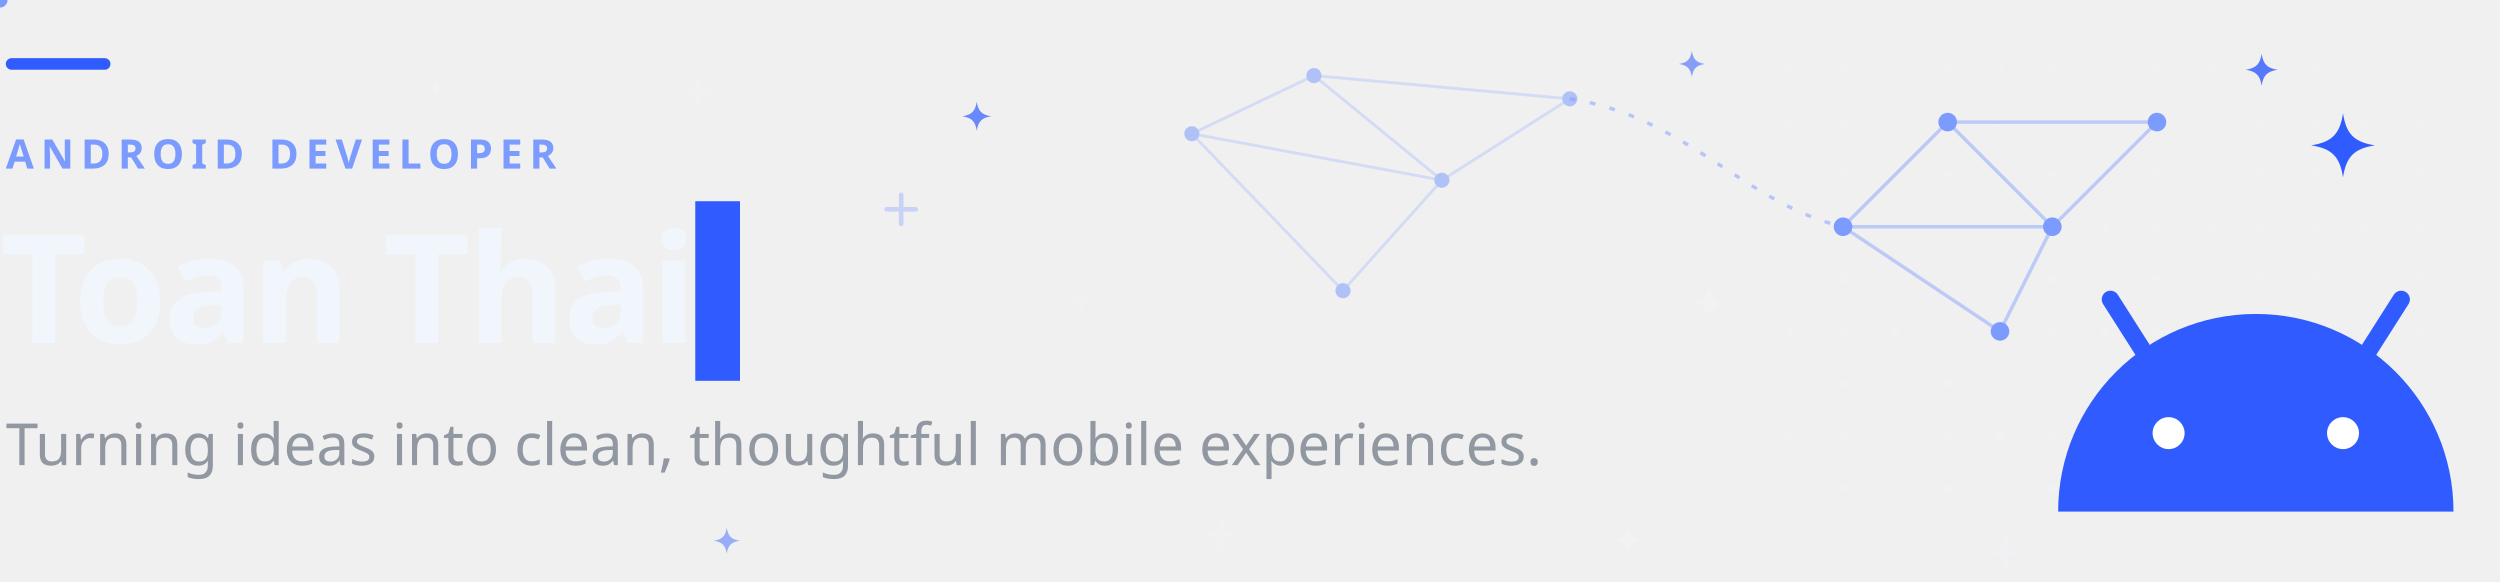
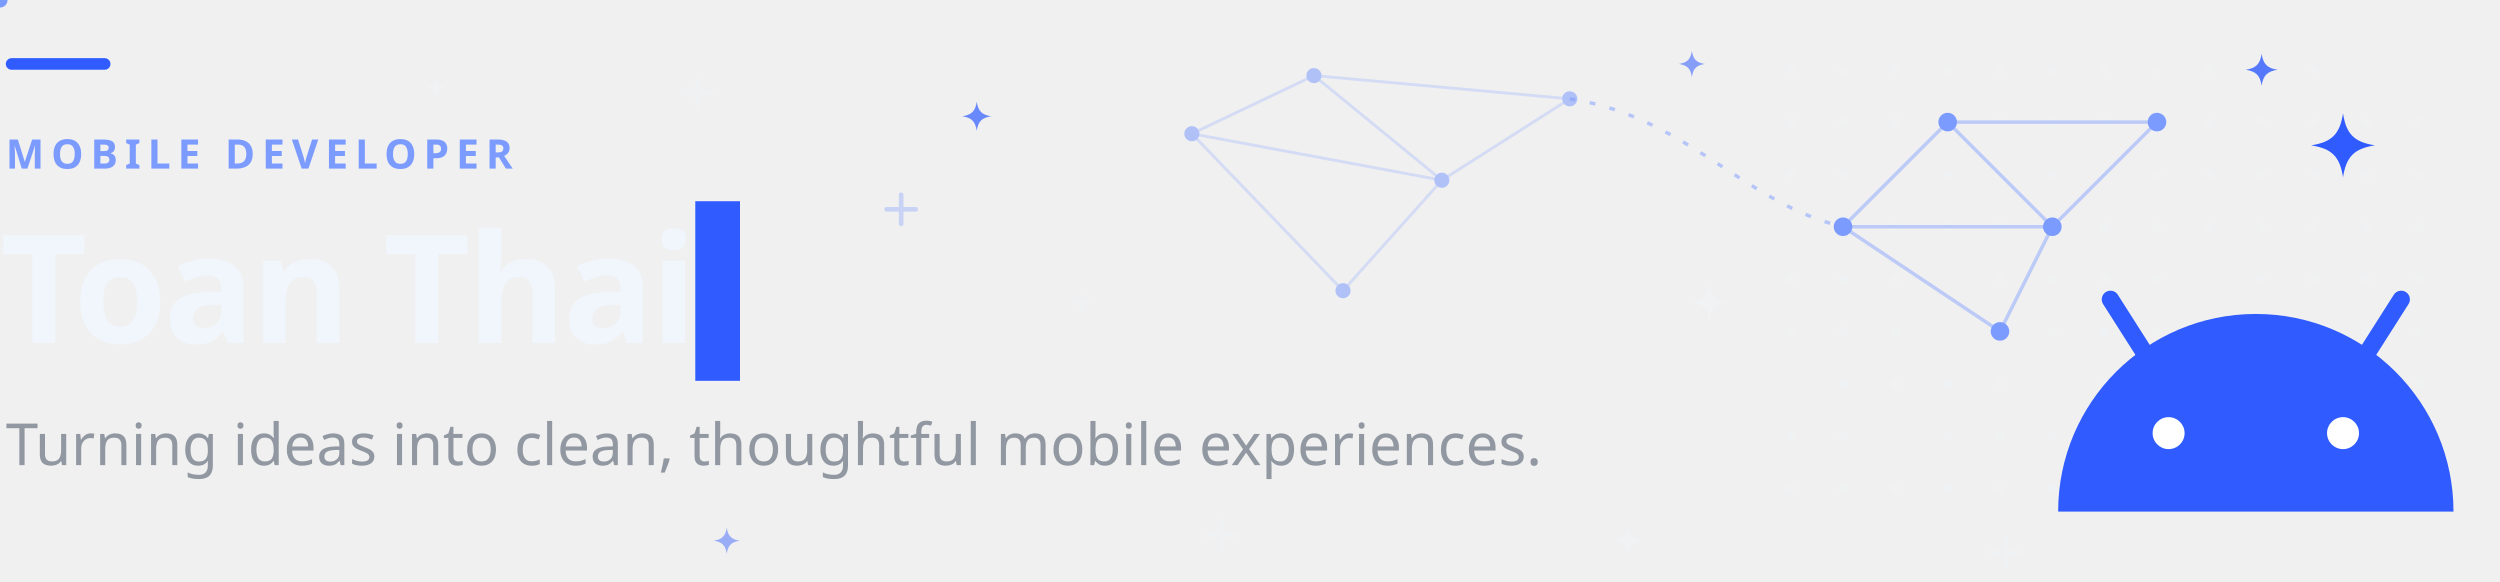
- <svg xmlns="http://www.w3.org/2000/svg" width="860" height="200" viewBox="0 0 860 200" role="img" aria-label="Toan Thai, Android Developer. Turning ideas into clean, thoughtful mobile experiences.">
+ <svg xmlns="http://www.w3.org/2000/svg" width="860" height="200" viewBox="0 0 860 200" role="img" aria-label="Toan Thai, Mobile Developer. Turning ideas into clean, thoughtful mobile experiences.">
  <circle cx="616" cy="24" r="1.6" fill="#F0F6FC" fill-opacity="0.119" />
  <circle cx="634" cy="24" r="1.6" fill="#F0F6FC" fill-opacity="0.117" />
  <circle cx="652" cy="24" r="1.6" fill="#F0F6FC" fill-opacity="0.116" />
  <circle cx="670" cy="24" r="1.6" fill="#F0F6FC" fill-opacity="0.114" />
  <circle cx="688" cy="24" r="1.6" fill="#F0F6FC" fill-opacity="0.113" />
  <circle cx="706" cy="24" r="1.6" fill="#F0F6FC" fill-opacity="0.111" />
  <circle cx="724" cy="24" r="1.6" fill="#F0F6FC" fill-opacity="0.109" />
  <circle cx="742" cy="24" r="1.6" fill="#F0F6FC" fill-opacity="0.108" />
  <circle cx="760" cy="24" r="1.6" fill="#F0F6FC" fill-opacity="0.106" />
  <circle cx="778" cy="24" r="1.6" fill="#F0F6FC" fill-opacity="0.104" />
  <circle cx="796" cy="24" r="1.6" fill="#F0F6FC" fill-opacity="0.103" />
  <circle cx="814" cy="24" r="1.6" fill="#F0F6FC" fill-opacity="0.101" />
  <circle cx="832" cy="24" r="1.6" fill="#F0F6FC" fill-opacity="0.100" />
  <circle cx="616" cy="42" r="1.6" fill="#F0F6FC" fill-opacity="0.124" />
  <circle cx="634" cy="42" r="1.6" fill="#F0F6FC" fill-opacity="0.122" />
  <circle cx="652" cy="42" r="1.6" fill="#F0F6FC" fill-opacity="0.120" />
  <circle cx="670" cy="42" r="1.6" fill="#F0F6FC" fill-opacity="0.119" />
  <circle cx="688" cy="42" r="1.6" fill="#F0F6FC" fill-opacity="0.117" />
  <circle cx="706" cy="42" r="1.6" fill="#F0F6FC" fill-opacity="0.116" />
  <circle cx="724" cy="42" r="1.6" fill="#F0F6FC" fill-opacity="0.114" />
  <circle cx="742" cy="42" r="1.6" fill="#F0F6FC" fill-opacity="0.112" />
  <circle cx="760" cy="42" r="1.6" fill="#F0F6FC" fill-opacity="0.111" />
  <circle cx="778" cy="42" r="1.6" fill="#F0F6FC" fill-opacity="0.109" />
  <circle cx="796" cy="42" r="1.6" fill="#F0F6FC" fill-opacity="0.108" />
  <circle cx="814" cy="42" r="1.6" fill="#F0F6FC" fill-opacity="0.106" />
  <circle cx="832" cy="42" r="1.6" fill="#F0F6FC" fill-opacity="0.104" />
  <circle cx="616" cy="60" r="1.6" fill="#F0F6FC" fill-opacity="0.128" />
  <circle cx="634" cy="60" r="1.6" fill="#F0F6FC" fill-opacity="0.127" />
  <circle cx="652" cy="60" r="1.6" fill="#F0F6FC" fill-opacity="0.125" />
  <circle cx="670" cy="60" r="1.6" fill="#F0F6FC" fill-opacity="0.123" />
  <circle cx="688" cy="60" r="1.6" fill="#F0F6FC" fill-opacity="0.122" />
  <circle cx="706" cy="60" r="1.6" fill="#F0F6FC" fill-opacity="0.120" />
  <circle cx="724" cy="60" r="1.6" fill="#F0F6FC" fill-opacity="0.119" />
  <circle cx="742" cy="60" r="1.6" fill="#F0F6FC" fill-opacity="0.117" />
  <circle cx="760" cy="60" r="1.6" fill="#F0F6FC" fill-opacity="0.115" />
  <circle cx="778" cy="60" r="1.6" fill="#F0F6FC" fill-opacity="0.114" />
  <circle cx="796" cy="60" r="1.6" fill="#F0F6FC" fill-opacity="0.112" />
  <circle cx="814" cy="60" r="1.6" fill="#F0F6FC" fill-opacity="0.111" />
  <circle cx="832" cy="60" r="1.6" fill="#F0F6FC" fill-opacity="0.109" />
  <circle cx="616" cy="78" r="1.6" fill="#F0F6FC" fill-opacity="0.133" />
  <circle cx="634" cy="78" r="1.6" fill="#F0F6FC" fill-opacity="0.131" />
  <circle cx="652" cy="78" r="1.6" fill="#F0F6FC" fill-opacity="0.130" />
  <circle cx="670" cy="78" r="1.6" fill="#F0F6FC" fill-opacity="0.128" />
  <circle cx="688" cy="78" r="1.6" fill="#F0F6FC" fill-opacity="0.127" />
  <circle cx="706" cy="78" r="1.6" fill="#F0F6FC" fill-opacity="0.125" />
  <circle cx="724" cy="78" r="1.6" fill="#F0F6FC" fill-opacity="0.123" />
  <circle cx="742" cy="78" r="1.6" fill="#F0F6FC" fill-opacity="0.122" />
  <circle cx="760" cy="78" r="1.6" fill="#F0F6FC" fill-opacity="0.120" />
  <circle cx="778" cy="78" r="1.6" fill="#F0F6FC" fill-opacity="0.118" />
  <circle cx="796" cy="78" r="1.6" fill="#F0F6FC" fill-opacity="0.117" />
  <circle cx="814" cy="78" r="1.6" fill="#F0F6FC" fill-opacity="0.115" />
  <circle cx="832" cy="78" r="1.6" fill="#F0F6FC" fill-opacity="0.114" />
  <circle cx="616" cy="96" r="1.6" fill="#F0F6FC" fill-opacity="0.138" />
  <circle cx="634" cy="96" r="1.6" fill="#F0F6FC" fill-opacity="0.136" />
  <circle cx="652" cy="96" r="1.6" fill="#F0F6FC" fill-opacity="0.134" />
  <circle cx="670" cy="96" r="1.6" fill="#F0F6FC" fill-opacity="0.133" />
  <circle cx="688" cy="96" r="1.6" fill="#F0F6FC" fill-opacity="0.131" />
  <circle cx="706" cy="96" r="1.6" fill="#F0F6FC" fill-opacity="0.130" />
  <circle cx="724" cy="96" r="1.6" fill="#F0F6FC" fill-opacity="0.128" />
  <circle cx="742" cy="96" r="1.6" fill="#F0F6FC" fill-opacity="0.126" />
  <circle cx="760" cy="96" r="1.6" fill="#F0F6FC" fill-opacity="0.125" />
  <circle cx="778" cy="96" r="1.6" fill="#F0F6FC" fill-opacity="0.123" />
  <circle cx="796" cy="96" r="1.6" fill="#F0F6FC" fill-opacity="0.122" />
  <circle cx="814" cy="96" r="1.6" fill="#F0F6FC" fill-opacity="0.120" />
  <circle cx="832" cy="96" r="1.6" fill="#F0F6FC" fill-opacity="0.118" />
  <circle cx="616" cy="114" r="1.6" fill="#F0F6FC" fill-opacity="0.138" />
  <circle cx="634" cy="114" r="1.6" fill="#F0F6FC" fill-opacity="0.136" />
  <circle cx="652" cy="114" r="1.6" fill="#F0F6FC" fill-opacity="0.134" />
  <circle cx="670" cy="114" r="1.6" fill="#F0F6FC" fill-opacity="0.133" />
  <circle cx="688" cy="114" r="1.6" fill="#F0F6FC" fill-opacity="0.131" />
  <circle cx="706" cy="114" r="1.6" fill="#F0F6FC" fill-opacity="0.130" />
  <circle cx="724" cy="114" r="1.6" fill="#F0F6FC" fill-opacity="0.128" />
  <circle cx="742" cy="114" r="1.6" fill="#F0F6FC" fill-opacity="0.126" />
  <circle cx="760" cy="114" r="1.6" fill="#F0F6FC" fill-opacity="0.125" />
  <circle cx="778" cy="114" r="1.6" fill="#F0F6FC" fill-opacity="0.123" />
  <circle cx="796" cy="114" r="1.6" fill="#F0F6FC" fill-opacity="0.122" />
  <circle cx="814" cy="114" r="1.6" fill="#F0F6FC" fill-opacity="0.120" />
  <circle cx="832" cy="114" r="1.6" fill="#F0F6FC" fill-opacity="0.118" />
  <circle cx="616" cy="132" r="1.6" fill="#F0F6FC" fill-opacity="0.133" />
  <circle cx="634" cy="132" r="1.6" fill="#F0F6FC" fill-opacity="0.131" />
  <circle cx="652" cy="132" r="1.6" fill="#F0F6FC" fill-opacity="0.130" />
  <circle cx="670" cy="132" r="1.6" fill="#F0F6FC" fill-opacity="0.128" />
  <circle cx="688" cy="132" r="1.6" fill="#F0F6FC" fill-opacity="0.127" />
  <circle cx="706" cy="132" r="1.6" fill="#F0F6FC" fill-opacity="0.125" />
  <circle cx="724" cy="132" r="1.6" fill="#F0F6FC" fill-opacity="0.123" />
  <circle cx="742" cy="132" r="1.6" fill="#F0F6FC" fill-opacity="0.122" />
  <circle cx="760" cy="132" r="1.6" fill="#F0F6FC" fill-opacity="0.120" />
  <circle cx="778" cy="132" r="1.6" fill="#F0F6FC" fill-opacity="0.118" />
  <circle cx="796" cy="132" r="1.6" fill="#F0F6FC" fill-opacity="0.117" />
  <circle cx="814" cy="132" r="1.6" fill="#F0F6FC" fill-opacity="0.115" />
  <circle cx="832" cy="132" r="1.6" fill="#F0F6FC" fill-opacity="0.114" />
  <circle cx="616" cy="150" r="1.6" fill="#F0F6FC" fill-opacity="0.128" />
  <circle cx="634" cy="150" r="1.6" fill="#F0F6FC" fill-opacity="0.127" />
  <circle cx="652" cy="150" r="1.6" fill="#F0F6FC" fill-opacity="0.125" />
  <circle cx="670" cy="150" r="1.6" fill="#F0F6FC" fill-opacity="0.123" />
  <circle cx="688" cy="150" r="1.6" fill="#F0F6FC" fill-opacity="0.122" />
  <circle cx="706" cy="150" r="1.6" fill="#F0F6FC" fill-opacity="0.120" />
  <circle cx="724" cy="150" r="1.6" fill="#F0F6FC" fill-opacity="0.119" />
  <circle cx="742" cy="150" r="1.6" fill="#F0F6FC" fill-opacity="0.117" />
  <circle cx="760" cy="150" r="1.6" fill="#F0F6FC" fill-opacity="0.115" />
  <circle cx="778" cy="150" r="1.6" fill="#F0F6FC" fill-opacity="0.114" />
  <circle cx="796" cy="150" r="1.6" fill="#F0F6FC" fill-opacity="0.112" />
  <circle cx="814" cy="150" r="1.6" fill="#F0F6FC" fill-opacity="0.111" />
  <circle cx="832" cy="150" r="1.6" fill="#F0F6FC" fill-opacity="0.109" />
  <circle cx="616" cy="168" r="1.6" fill="#F0F6FC" fill-opacity="0.124" />
  <circle cx="634" cy="168" r="1.6" fill="#F0F6FC" fill-opacity="0.122" />
  <circle cx="652" cy="168" r="1.6" fill="#F0F6FC" fill-opacity="0.120" />
  <circle cx="670" cy="168" r="1.6" fill="#F0F6FC" fill-opacity="0.119" />
  <circle cx="688" cy="168" r="1.6" fill="#F0F6FC" fill-opacity="0.117" />
  <circle cx="706" cy="168" r="1.6" fill="#F0F6FC" fill-opacity="0.116" />
  <circle cx="724" cy="168" r="1.6" fill="#F0F6FC" fill-opacity="0.114" />
  <circle cx="742" cy="168" r="1.6" fill="#F0F6FC" fill-opacity="0.112" />
  <circle cx="760" cy="168" r="1.6" fill="#F0F6FC" fill-opacity="0.111" />
  <circle cx="778" cy="168" r="1.6" fill="#F0F6FC" fill-opacity="0.109" />
  <circle cx="796" cy="168" r="1.6" fill="#F0F6FC" fill-opacity="0.108" />
  <circle cx="814" cy="168" r="1.6" fill="#F0F6FC" fill-opacity="0.106" />
  <circle cx="832" cy="168" r="1.6" fill="#F0F6FC" fill-opacity="0.104" />
  <g opacity="0.55">
    <g stroke="#7C9BFF" stroke-width="1" stroke-opacity="0.45">
      <line x1="410" y1="46" x2="452" y2="26" />
      <line x1="452" y1="26" x2="496" y2="62" />
      <line x1="410" y1="46" x2="496" y2="62" />
      <line x1="496" y1="62" x2="540" y2="34" />
      <line x1="452" y1="26" x2="540" y2="34" />
      <line x1="496" y1="62" x2="462" y2="100" />
      <line x1="410" y1="46" x2="462" y2="100" />
    </g>
    <circle cx="410" cy="46" r="2.6" fill="#7C9BFF">
      <animate attributeName="opacity" values="0.5;1;0.5" dur="3s" begin="0.0s" repeatCount="indefinite" />
    </circle>
    <circle cx="452" cy="26" r="2.6" fill="#7C9BFF">
      <animate attributeName="opacity" values="0.5;1;0.5" dur="3s" begin="0.5s" repeatCount="indefinite" />
    </circle>
    <circle cx="496" cy="62" r="2.6" fill="#7C9BFF">
      <animate attributeName="opacity" values="0.5;1;0.5" dur="3s" begin="1.0s" repeatCount="indefinite" />
    </circle>
    <circle cx="540" cy="34" r="2.6" fill="#7C9BFF">
      <animate attributeName="opacity" values="0.5;1;0.5" dur="3s" begin="1.5s" repeatCount="indefinite" />
    </circle>
    <circle cx="462" cy="100" r="2.6" fill="#7C9BFF">
      <animate attributeName="opacity" values="0.5;1;0.5" dur="3s" begin="2.0s" repeatCount="indefinite" />
    </circle>
  </g>
  <path d="M540 34C580 40 600 70 634 78" fill="none" stroke="#7C9BFF" stroke-width="1.2" stroke-dasharray="2 5" stroke-opacity="0.5">
    <animate attributeName="stroke-dashoffset" values="0;-14" dur="1.2s" repeatCount="indefinite" />
  </path>
  <g transform="translate(336 40) scale(0.4166667)" opacity="0.7">
    <g>
      <animateTransform attributeName="transform" type="scale" values="1;0.55;1" keyTimes="0;0.5;1" dur="3.4s" begin="0.3s" repeatCount="indefinite" />
      <g>
        <animateTransform attributeName="transform" type="rotate" values="0;45;0" keyTimes="0;0.5;1" dur="3.4s" begin="0.3s" repeatCount="indefinite" />
        <path d="M0 -12C1.2 -4.2 4.2 -1.2 12 0C4.2 1.2 1.2 4.2 0 12C-1.2 4.2 -4.2 1.2 -12 0C-4.2 -1.2 -1.2 -4.2 0 -12Z" fill="#2F5BFF" />
      </g>
    </g>
  </g>
  <g transform="translate(372 104) scale(0.3333333)" opacity="0.3">
    <g>
      <animateTransform attributeName="transform" type="scale" values="1;0.55;1" keyTimes="0;0.5;1" dur="4.2s" begin="1.6s" repeatCount="indefinite" />
      <g>
        <animateTransform attributeName="transform" type="rotate" values="0;45;0" keyTimes="0;0.5;1" dur="4.2s" begin="1.6s" repeatCount="indefinite" />
        <path d="M0 -12C1.2 -4.2 4.2 -1.2 12 0C4.2 1.2 1.2 4.2 0 12C-1.2 4.2 -4.2 1.2 -12 0C-4.2 -1.2 -1.2 -4.2 0 -12Z" fill="#F0F6FC" />
      </g>
    </g>
  </g>
  <g transform="translate(582 22) scale(0.375)" opacity="0.55">
    <g>
      <animateTransform attributeName="transform" type="scale" values="1;0.55;1" keyTimes="0;0.5;1" dur="3.8s" begin="0.9s" repeatCount="indefinite" />
      <g>
        <animateTransform attributeName="transform" type="rotate" values="0;45;0" keyTimes="0;0.5;1" dur="3.8s" begin="0.9s" repeatCount="indefinite" />
        <path d="M0 -12C1.2 -4.2 4.2 -1.2 12 0C4.2 1.2 1.2 4.2 0 12C-1.2 4.2 -4.2 1.2 -12 0C-4.2 -1.2 -1.2 -4.2 0 -12Z" fill="#2F5BFF" />
      </g>
    </g>
  </g>
  <g transform="translate(250 186) scale(0.375)" opacity="0.45">
    <g>
      <animateTransform attributeName="transform" type="scale" values="1;0.55;1" keyTimes="0;0.5;1" dur="4.4s" begin="2.0s" repeatCount="indefinite" />
      <g>
        <animateTransform attributeName="transform" type="rotate" values="0;45;0" keyTimes="0;0.5;1" dur="4.4s" begin="2.0s" repeatCount="indefinite" />
        <path d="M0 -12C1.2 -4.2 4.2 -1.2 12 0C4.2 1.2 1.2 4.2 0 12C-1.2 4.2 -4.2 1.2 -12 0C-4.2 -1.2 -1.2 -4.2 0 -12Z" fill="#2F5BFF" />
      </g>
    </g>
  </g>
  <g transform="translate(560 186) scale(0.4166667)" opacity="0.25">
    <g>
      <animateTransform attributeName="transform" type="scale" values="1;0.55;1" keyTimes="0;0.5;1" dur="3.6s" begin="1.2s" repeatCount="indefinite" />
      <g>
        <animateTransform attributeName="transform" type="rotate" values="0;45;0" keyTimes="0;0.5;1" dur="3.6s" begin="1.2s" repeatCount="indefinite" />
        <path d="M0 -12C1.2 -4.2 4.2 -1.2 12 0C4.2 1.2 1.2 4.2 0 12C-1.2 4.2 -4.2 1.2 -12 0C-4.2 -1.2 -1.2 -4.2 0 -12Z" fill="#F0F6FC" />
      </g>
    </g>
  </g>
  <g transform="translate(150 30) scale(0.2916667)" opacity="0.25">
    <g>
      <animateTransform attributeName="transform" type="scale" values="1;0.55;1" keyTimes="0;0.5;1" dur="3.2s" begin="0.6s" repeatCount="indefinite" />
      <g>
        <animateTransform attributeName="transform" type="rotate" values="0;45;0" keyTimes="0;0.5;1" dur="3.2s" begin="0.6s" repeatCount="indefinite" />
        <path d="M0 -12C1.2 -4.2 4.2 -1.2 12 0C4.2 1.2 1.2 4.2 0 12C-1.2 4.2 -4.2 1.2 -12 0C-4.2 -1.2 -1.2 -4.2 0 -12Z" fill="#F0F6FC" />
      </g>
    </g>
  </g>
  <path d="M235 32h10M240 27v10" stroke="#F0F6FC" stroke-width="1.6" stroke-linecap="round" opacity="0.22" />
  <path d="M415 184h10M420 179v10" stroke="#F0F6FC" stroke-width="1.6" stroke-linecap="round" opacity="0.22" />
  <path d="M305 72h10M310 67v10" stroke="#7C9BFF" stroke-width="1.6" stroke-linecap="round" opacity="0.35" />
  <path d="M685 190h10M690 185v10" stroke="#F0F6FC" stroke-width="1.6" stroke-linecap="round" opacity="0.2" />
  <g stroke="#7C9BFF" stroke-width="1.2" stroke-opacity="0.45">
    <line x1="634" y1="78" x2="670" y2="42" />
    <line x1="670" y1="42" x2="706" y2="78" />
    <line x1="634" y1="78" x2="706" y2="78" />
    <line x1="706" y1="78" x2="742" y2="42" />
    <line x1="670" y1="42" x2="742" y2="42" />
    <line x1="706" y1="78" x2="688" y2="114" />
    <line x1="634" y1="78" x2="688" y2="114" />
  </g>
  <g>
    <circle cx="634" cy="78" r="7" fill="none" stroke="#7C9BFF" stroke-width="1.2" opacity="0">
      <animate attributeName="opacity" values="0;0.5;0" keyTimes="0;0.15;0.4" dur="3s" begin="0.0s" repeatCount="indefinite" />
      <animate attributeName="r" values="3.5;9;9" keyTimes="0;0.4;1" dur="3s" begin="0.0s" repeatCount="indefinite" />
    </circle>
    <circle cx="634" cy="78" r="3.2" fill="#7C9BFF" />
    <circle cx="670" cy="42" r="7" fill="none" stroke="#7C9BFF" stroke-width="1.2" opacity="0">
      <animate attributeName="opacity" values="0;0.5;0" keyTimes="0;0.15;0.4" dur="3s" begin="0.6s" repeatCount="indefinite" />
      <animate attributeName="r" values="3.5;9;9" keyTimes="0;0.4;1" dur="3s" begin="0.6s" repeatCount="indefinite" />
    </circle>
    <circle cx="670" cy="42" r="3.2" fill="#7C9BFF" />
    <circle cx="706" cy="78" r="7" fill="none" stroke="#7C9BFF" stroke-width="1.2" opacity="0">
      <animate attributeName="opacity" values="0;0.5;0" keyTimes="0;0.15;0.4" dur="3s" begin="1.2s" repeatCount="indefinite" />
      <animate attributeName="r" values="3.5;9;9" keyTimes="0;0.4;1" dur="3s" begin="1.2s" repeatCount="indefinite" />
    </circle>
    <circle cx="706" cy="78" r="3.2" fill="#7C9BFF" />
    <circle cx="742" cy="42" r="7" fill="none" stroke="#7C9BFF" stroke-width="1.2" opacity="0">
      <animate attributeName="opacity" values="0;0.5;0" keyTimes="0;0.15;0.4" dur="3s" begin="1.8s" repeatCount="indefinite" />
      <animate attributeName="r" values="3.5;9;9" keyTimes="0;0.4;1" dur="3s" begin="1.8s" repeatCount="indefinite" />
    </circle>
    <circle cx="742" cy="42" r="3.2" fill="#7C9BFF" />
    <circle cx="688" cy="114" r="7" fill="none" stroke="#7C9BFF" stroke-width="1.2" opacity="0">
      <animate attributeName="opacity" values="0;0.5;0" keyTimes="0;0.15;0.4" dur="3s" begin="2.4s" repeatCount="indefinite" />
      <animate attributeName="r" values="3.5;9;9" keyTimes="0;0.4;1" dur="3s" begin="2.4s" repeatCount="indefinite" />
    </circle>
    <circle cx="688" cy="114" r="3.2" fill="#7C9BFF" />
    <circle r="2.6" fill="#7C9BFF">
      <animateMotion path="M634 78L670 42L706 78L742 42" dur="3.6s" repeatCount="indefinite" keyPoints="0;1;1" keyTimes="0;0.7;1" calcMode="linear" />
      <animate attributeName="opacity" values="0;1;1;0;0" keyTimes="0;0.05;0.65;0.7;1" dur="3.6s" repeatCount="indefinite" />
    </circle>
  </g>
  <g transform="translate(806 50) scale(0.9166667)" opacity="1">
    <g>
      <animateTransform attributeName="transform" type="scale" values="1;0.55;1" keyTimes="0;0.5;1" dur="4s" begin="0s" repeatCount="indefinite" />
      <g>
        <animateTransform attributeName="transform" type="rotate" values="0;45;0" keyTimes="0;0.5;1" dur="4s" begin="0s" repeatCount="indefinite" />
        <path d="M0 -12C1.2 -4.2 4.2 -1.2 12 0C4.2 1.2 1.2 4.2 0 12C-1.2 4.2 -4.2 1.2 -12 0C-4.2 -1.2 -1.2 -4.2 0 -12Z" fill="#2F5BFF" />
      </g>
    </g>
  </g>
  <g transform="translate(778 24) scale(0.4583333)" opacity="0.8">
    <g>
      <animateTransform attributeName="transform" type="scale" values="1;0.55;1" keyTimes="0;0.5;1" dur="3.2s" begin="1.1s" repeatCount="indefinite" />
      <g>
        <animateTransform attributeName="transform" type="rotate" values="0;45;0" keyTimes="0;0.5;1" dur="3.2s" begin="1.1s" repeatCount="indefinite" />
        <path d="M0 -12C1.2 -4.2 4.2 -1.2 12 0C4.2 1.2 1.2 4.2 0 12C-1.2 4.2 -4.2 1.2 -12 0C-4.2 -1.2 -1.2 -4.2 0 -12Z" fill="#2F5BFF" />
      </g>
    </g>
  </g>
  <g transform="translate(588 104) scale(0.5)" opacity="0.35">
    <g>
      <animateTransform attributeName="transform" type="scale" values="1;0.55;1" keyTimes="0;0.5;1" dur="3.6s" begin="0.5s" repeatCount="indefinite" />
      <g>
        <animateTransform attributeName="transform" type="rotate" values="0;45;0" keyTimes="0;0.5;1" dur="3.6s" begin="0.5s" repeatCount="indefinite" />
        <path d="M0 -12C1.2 -4.2 4.2 -1.2 12 0C4.2 1.2 1.2 4.2 0 12C-1.2 4.2 -4.2 1.2 -12 0C-4.2 -1.2 -1.2 -4.2 0 -12Z" fill="#F0F6FC" />
      </g>
    </g>
  </g>
  <g>
    <animateTransform attributeName="transform" type="rotate" values="0 776 140;-4 776 140;4 776 140;0 776 140;0 776 140" keyTimes="0;0.1;0.2;0.3;1" dur="3s" repeatCount="indefinite" />
    <path d="M740 125l-14-22M812 125l14-22" stroke="#2F5BFF" stroke-width="6" stroke-linecap="round" />
  </g>
  <path d="M708 176a68 68 0 0 1 136 0z" fill="#2F5BFF" />
  <ellipse cx="746" cy="149" rx="5.5" ry="5.5" fill="#FFFFFF">
    <animate attributeName="ry" values="5.5;5.5;0.6;5.5;5.5" keyTimes="0;0.9;0.94;0.98;1" dur="4s" repeatCount="indefinite" />
  </ellipse>
  <ellipse cx="806" cy="149" rx="5.5" ry="5.5" fill="#FFFFFF">
    <animate attributeName="ry" values="5.5;5.5;0.6;5.5;5.5" keyTimes="0;0.9;0.94;0.98;1" dur="4s" repeatCount="indefinite" />
  </ellipse>
  <rect x="2" y="20" width="36" height="4" rx="2" fill="#2F5BFF" />
-   <text x="2" y="58" font-family="-apple-system,BlinkMacSystemFont,'Segoe UI','Noto Sans',Helvetica,Arial,sans-serif" font-size="14" font-weight="700" letter-spacing="2.4" fill="#7C9BFF">ANDROID DEVELOPER</text>
+   <text x="2" y="58" font-family="-apple-system,BlinkMacSystemFont,'Segoe UI','Noto Sans',Helvetica,Arial,sans-serif" font-size="14" font-weight="700" letter-spacing="2.4" fill="#7C9BFF">MOBILE DEVELOPER</text>
  <text x="0" y="118" font-family="-apple-system,BlinkMacSystemFont,'Segoe UI','Noto Sans',Helvetica,Arial,sans-serif" font-size="52" font-weight="800" letter-spacing="-1.2" fill="#F0F6FC">Toan Thai<tspan fill="#2F5BFF" font-weight="400">▍<animate attributeName="opacity" values="1;1;0;0" keyTimes="0;0.5;0.5;1" dur="1.1s" repeatCount="indefinite" />
    </tspan>
  </text>
  <text x="2" y="160" font-family="-apple-system,BlinkMacSystemFont,'Segoe UI','Noto Sans',Helvetica,Arial,sans-serif" font-size="20" fill="#9198A1">Turning ideas into clean, thoughtful mobile experiences.</text>
</svg>
